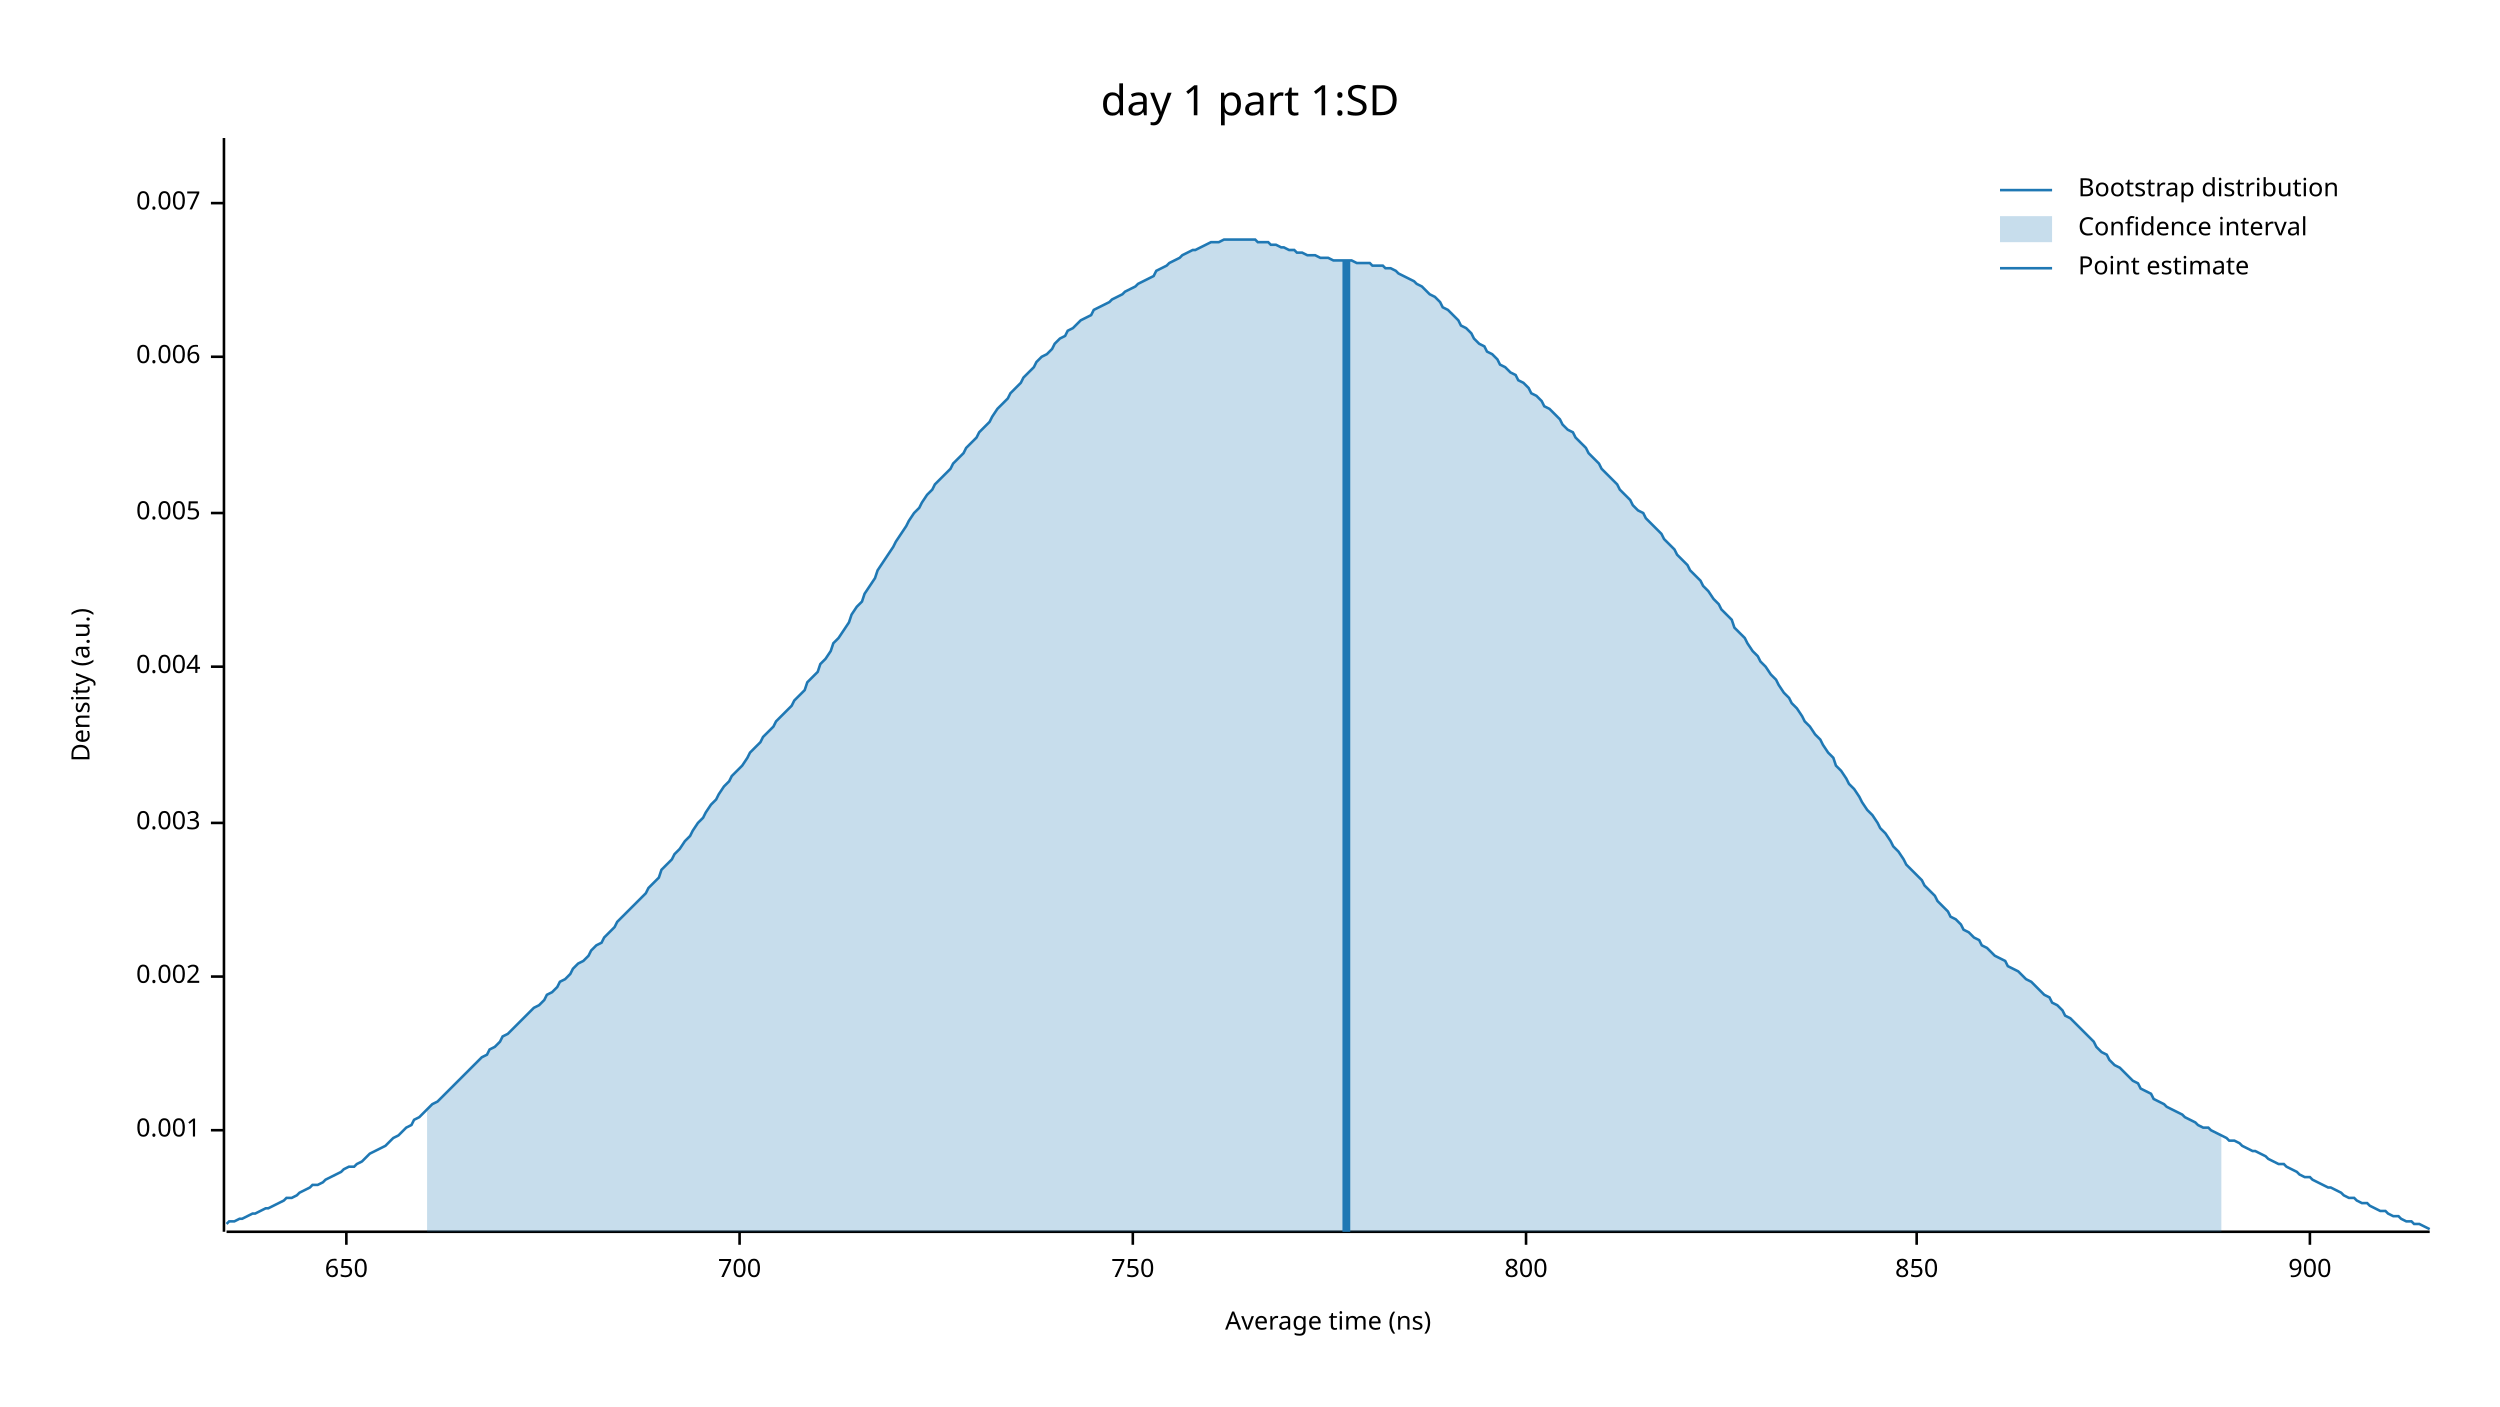
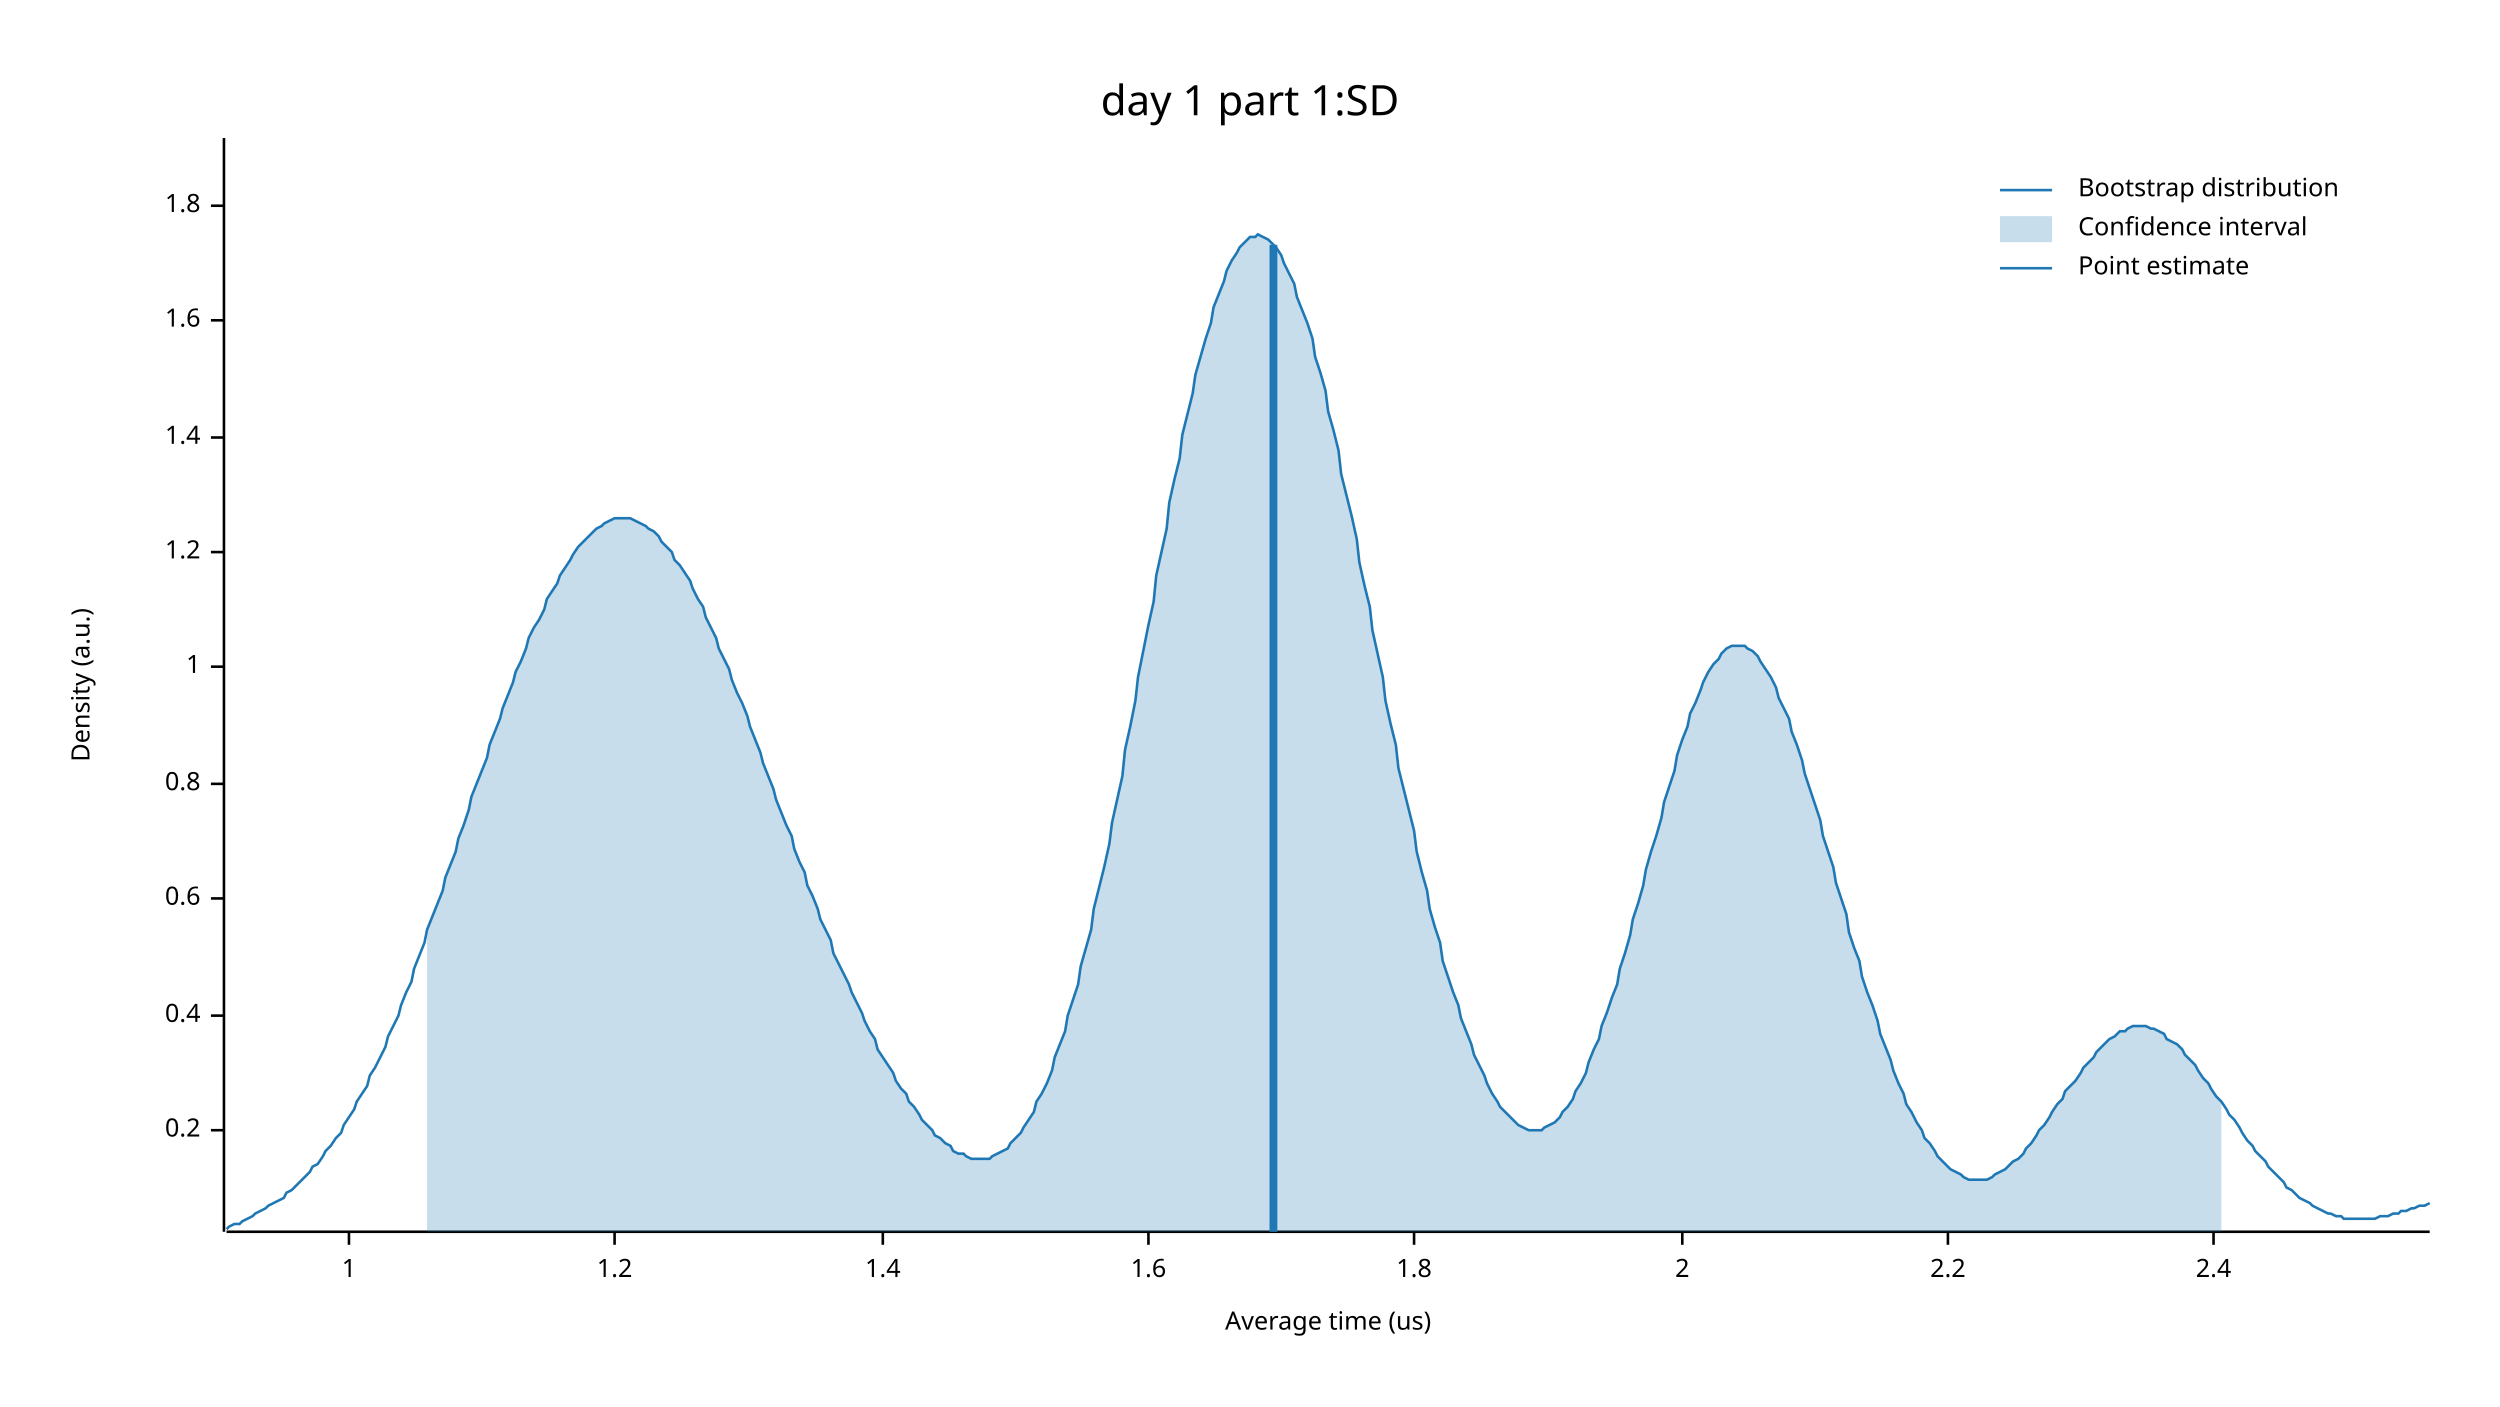
<svg xmlns="http://www.w3.org/2000/svg" width="960" height="540" viewBox="0 0 960 540">
  <text x="480" y="32" dy="0.76em" text-anchor="middle" font-family="sans-serif" font-size="16.129" opacity="1" fill="#000000">
day 1 part 1:SD
</text>
  <text x="27" y="263" dy="0.76em" text-anchor="middle" font-family="sans-serif" font-size="9.677" opacity="1" fill="#000000" transform="rotate(270, 27, 263)">
Density (a.u.)
</text>
  <text x="510" y="513" dy="-0.5ex" text-anchor="middle" font-family="sans-serif" font-size="9.677" opacity="1" fill="#000000">
- Average time (ns)
+ Average time (us)
</text>
  <polyline fill="none" opacity="1" stroke="#000000" stroke-width="1" points="86,53 86,473 " />
  <text x="77" y="434" dy="0.5ex" text-anchor="end" font-family="sans-serif" font-size="9.677" opacity="1" fill="#000000">
- 0.001
+ 0.2
</text>
  <polyline fill="none" opacity="1" stroke="#000000" stroke-width="1" points="81,434 86,434 " />
-   <text x="77" y="375" dy="0.5ex" text-anchor="end" font-family="sans-serif" font-size="9.677" opacity="1" fill="#000000">
- 0.002
+   <text x="77" y="390" dy="0.5ex" text-anchor="end" font-family="sans-serif" font-size="9.677" opacity="1" fill="#000000">
+ 0.4
</text>
-   <polyline fill="none" opacity="1" stroke="#000000" stroke-width="1" points="81,375 86,375 " />
-   <text x="77" y="316" dy="0.5ex" text-anchor="end" font-family="sans-serif" font-size="9.677" opacity="1" fill="#000000">
- 0.003
+   <polyline fill="none" opacity="1" stroke="#000000" stroke-width="1" points="81,390 86,390 " />
+   <text x="77" y="345" dy="0.5ex" text-anchor="end" font-family="sans-serif" font-size="9.677" opacity="1" fill="#000000">
+ 0.6
</text>
-   <polyline fill="none" opacity="1" stroke="#000000" stroke-width="1" points="81,316 86,316 " />
+   <polyline fill="none" opacity="1" stroke="#000000" stroke-width="1" points="81,345 86,345 " />
+   <text x="77" y="301" dy="0.5ex" text-anchor="end" font-family="sans-serif" font-size="9.677" opacity="1" fill="#000000">
+ 0.8
+ </text>
+   <polyline fill="none" opacity="1" stroke="#000000" stroke-width="1" points="81,301 86,301 " />
  <text x="77" y="256" dy="0.5ex" text-anchor="end" font-family="sans-serif" font-size="9.677" opacity="1" fill="#000000">
- 0.004
+ 1
</text>
  <polyline fill="none" opacity="1" stroke="#000000" stroke-width="1" points="81,256 86,256 " />
-   <text x="77" y="197" dy="0.5ex" text-anchor="end" font-family="sans-serif" font-size="9.677" opacity="1" fill="#000000">
- 0.005
+   <text x="77" y="212" dy="0.5ex" text-anchor="end" font-family="sans-serif" font-size="9.677" opacity="1" fill="#000000">
+ 1.2
</text>
-   <polyline fill="none" opacity="1" stroke="#000000" stroke-width="1" points="81,197 86,197 " />
-   <text x="77" y="137" dy="0.5ex" text-anchor="end" font-family="sans-serif" font-size="9.677" opacity="1" fill="#000000">
- 0.006
+   <polyline fill="none" opacity="1" stroke="#000000" stroke-width="1" points="81,212 86,212 " />
+   <text x="77" y="168" dy="0.5ex" text-anchor="end" font-family="sans-serif" font-size="9.677" opacity="1" fill="#000000">
+ 1.4
</text>
-   <polyline fill="none" opacity="1" stroke="#000000" stroke-width="1" points="81,137 86,137 " />
-   <text x="77" y="78" dy="0.5ex" text-anchor="end" font-family="sans-serif" font-size="9.677" opacity="1" fill="#000000">
- 0.007
+   <polyline fill="none" opacity="1" stroke="#000000" stroke-width="1" points="81,168 86,168 " />
+   <text x="77" y="123" dy="0.5ex" text-anchor="end" font-family="sans-serif" font-size="9.677" opacity="1" fill="#000000">
+ 1.6
</text>
-   <polyline fill="none" opacity="1" stroke="#000000" stroke-width="1" points="81,78 86,78 " />
+   <polyline fill="none" opacity="1" stroke="#000000" stroke-width="1" points="81,123 86,123 " />
+   <text x="77" y="79" dy="0.5ex" text-anchor="end" font-family="sans-serif" font-size="9.677" opacity="1" fill="#000000">
+ 1.8
+ </text>
+   <polyline fill="none" opacity="1" stroke="#000000" stroke-width="1" points="81,79 86,79 " />
  <polyline fill="none" opacity="1" stroke="#000000" stroke-width="1" points="87,473 933,473 " />
-   <text x="133" y="483" dy="0.76em" text-anchor="middle" font-family="sans-serif" font-size="9.677" opacity="1" fill="#000000">
- 650
+   <text x="134" y="483" dy="0.76em" text-anchor="middle" font-family="sans-serif" font-size="9.677" opacity="1" fill="#000000">
+ 1
</text>
-   <polyline fill="none" opacity="1" stroke="#000000" stroke-width="1" points="133,473 133,478 " />
-   <text x="284" y="483" dy="0.76em" text-anchor="middle" font-family="sans-serif" font-size="9.677" opacity="1" fill="#000000">
- 700
+   <polyline fill="none" opacity="1" stroke="#000000" stroke-width="1" points="134,473 134,478 " />
+   <text x="236" y="483" dy="0.76em" text-anchor="middle" font-family="sans-serif" font-size="9.677" opacity="1" fill="#000000">
+ 1.2
</text>
-   <polyline fill="none" opacity="1" stroke="#000000" stroke-width="1" points="284,473 284,478 " />
-   <text x="435" y="483" dy="0.76em" text-anchor="middle" font-family="sans-serif" font-size="9.677" opacity="1" fill="#000000">
- 750
+   <polyline fill="none" opacity="1" stroke="#000000" stroke-width="1" points="236,473 236,478 " />
+   <text x="339" y="483" dy="0.76em" text-anchor="middle" font-family="sans-serif" font-size="9.677" opacity="1" fill="#000000">
+ 1.4
</text>
-   <polyline fill="none" opacity="1" stroke="#000000" stroke-width="1" points="435,473 435,478 " />
-   <text x="586" y="483" dy="0.76em" text-anchor="middle" font-family="sans-serif" font-size="9.677" opacity="1" fill="#000000">
- 800
+   <polyline fill="none" opacity="1" stroke="#000000" stroke-width="1" points="339,473 339,478 " />
+   <text x="441" y="483" dy="0.76em" text-anchor="middle" font-family="sans-serif" font-size="9.677" opacity="1" fill="#000000">
+ 1.6
</text>
-   <polyline fill="none" opacity="1" stroke="#000000" stroke-width="1" points="586,473 586,478 " />
-   <text x="736" y="483" dy="0.76em" text-anchor="middle" font-family="sans-serif" font-size="9.677" opacity="1" fill="#000000">
- 850
+   <polyline fill="none" opacity="1" stroke="#000000" stroke-width="1" points="441,473 441,478 " />
+   <text x="543" y="483" dy="0.76em" text-anchor="middle" font-family="sans-serif" font-size="9.677" opacity="1" fill="#000000">
+ 1.8
</text>
-   <polyline fill="none" opacity="1" stroke="#000000" stroke-width="1" points="736,473 736,478 " />
-   <text x="887" y="483" dy="0.76em" text-anchor="middle" font-family="sans-serif" font-size="9.677" opacity="1" fill="#000000">
- 900
+   <polyline fill="none" opacity="1" stroke="#000000" stroke-width="1" points="543,473 543,478 " />
+   <text x="646" y="483" dy="0.76em" text-anchor="middle" font-family="sans-serif" font-size="9.677" opacity="1" fill="#000000">
+ 2
</text>
-   <polyline fill="none" opacity="1" stroke="#000000" stroke-width="1" points="887,473 887,478 " />
-   <polyline fill="none" opacity="1" stroke="#1F78B4" stroke-width="1" points="87,470 88,469 90,469 92,468 93,468 95,467 97,466 98,466 100,465 102,464 103,464 105,463 107,462 109,461 110,460 112,460 114,459 115,458 117,457 119,456 120,455 122,455 124,454 125,453 127,452 129,451 131,450 132,449 134,448 136,448 137,447 139,446 141,444 142,443 144,442 146,441 148,440 149,439 151,437 153,436 154,435 156,433 158,432 159,430 161,429 163,427 164,426 166,424 168,423 170,421 171,420 173,418 175,416 176,415 178,413 180,411 181,410 183,408 185,406 187,405 188,403 190,402 192,400 193,398 195,397 197,395 198,394 200,392 202,390 203,389 205,387 207,386 209,384 210,382 212,381 214,379 215,377 217,376 219,374 220,372 222,370 224,369 226,367 227,365 229,363 231,362 232,360 234,358 236,356 237,354 239,352 241,350 242,349 244,347 246,345 248,343 249,341 251,339 253,337 254,334 256,332 258,330 259,328 261,326 263,323 265,321 266,319 268,316 270,314 271,312 273,309 275,307 276,305 278,302 280,300 281,298 283,296 285,294 287,291 288,289 290,287 292,285 293,283 295,281 297,279 298,277 300,275 302,273 304,271 305,269 307,267 309,265 310,262 312,260 314,258 315,255 317,253 319,250 320,247 322,245 324,242 326,239 327,236 329,233 331,231 332,228 334,225 336,222 337,219 339,216 341,213 343,210 344,208 346,205 348,202 349,200 351,197 353,195 354,193 356,190 358,188 359,186 361,184 363,182 365,180 366,178 368,176 370,174 371,172 373,170 375,168 376,166 378,164 380,162 381,160 383,157 385,155 387,153 388,151 390,149 392,147 393,145 395,143 397,141 398,139 400,137 402,136 404,134 405,132 407,130 409,129 410,127 412,126 414,124 415,123 417,122 419,121 420,119 422,118 424,117 426,116 427,115 429,114 431,113 432,112 434,111 436,110 437,109 439,108 441,107 443,106 444,104 446,103 448,102 449,101 451,100 453,99 454,98 456,97 458,96 459,96 461,95 463,94 465,93 466,93 468,93 470,92 471,92 473,92 475,92 476,92 478,92 480,92 482,92 483,93 485,93 487,93 488,94 490,94 492,95 493,95 495,96 497,96 498,97 500,97 502,98 504,98 505,98 507,99 509,99 510,99 512,100 514,100 515,100 517,100 519,100 521,101 522,101 524,101 526,101 527,102 529,102 531,102 532,103 534,103 536,104 537,105 539,106 541,107 543,108 544,109 546,110 548,112 549,113 551,114 553,116 554,118 556,119 558,121 560,123 561,125 563,126 565,128 566,130 568,132 570,133 571,135 573,136 575,138 576,140 578,141 580,143 582,144 583,146 585,147 587,149 588,151 590,152 592,154 593,156 595,157 597,159 599,161 600,163 602,165 604,166 605,168 607,170 609,172 610,174 612,176 614,178 615,180 617,182 619,184 621,186 622,188 624,190 626,192 627,194 629,196 631,197 632,199 634,201 636,203 638,205 639,207 641,209 643,211 644,213 646,215 648,217 649,219 651,221 653,223 654,225 656,227 658,230 660,232 661,234 663,236 665,238 666,241 668,243 670,245 671,247 673,250 675,252 676,254 678,256 680,259 682,261 683,263 685,266 687,268 688,270 690,272 692,275 693,277 695,279 697,282 699,284 700,286 702,289 704,291 705,294 707,296 709,299 710,301 712,303 714,306 715,308 717,311 719,313 721,316 722,318 724,320 726,323 727,325 729,327 731,330 732,332 734,334 736,336 738,338 739,340 741,342 743,344 744,346 746,348 748,350 749,352 751,353 753,355 754,357 756,358 758,360 760,361 761,363 763,364 765,366 766,367 768,368 770,369 771,371 773,372 775,373 777,375 778,376 780,377 782,379 783,380 785,382 787,383 788,385 790,386 792,388 793,390 795,391 797,393 799,395 800,396 802,398 804,400 805,402 807,404 809,405 810,407 812,409 814,410 816,412 817,413 819,415 821,416 822,418 824,419 826,420 827,422 829,423 831,424 832,425 834,426 836,427 838,428 839,429 841,430 843,431 844,432 846,433 848,433 849,434 851,435 853,436 855,437 856,438 858,438 860,439 861,440 863,441 865,442 866,442 868,443 870,444 871,445 873,446 875,447 877,447 878,448 880,449 882,450 883,451 885,452 887,452 888,453 890,454 892,455 894,456 895,456 897,457 899,458 900,459 902,460 904,460 905,461 907,462 909,462 910,463 912,464 914,465 916,465 917,466 919,467 921,467 922,468 924,469 926,469 927,470 929,470 931,471 933,472 " />
-   <polygon opacity="0.25" fill="#1F78B4" points="164,426 166,424 168,423 170,421 171,420 173,418 175,416 176,415 178,413 180,411 181,410 183,408 185,406 187,405 188,403 190,402 192,400 193,398 195,397 197,395 198,394 200,392 202,390 203,389 205,387 207,386 209,384 210,382 212,381 214,379 215,377 217,376 219,374 220,372 222,370 224,369 226,367 227,365 229,363 231,362 232,360 234,358 236,356 237,354 239,352 241,350 242,349 244,347 246,345 248,343 249,341 251,339 253,337 254,334 256,332 258,330 259,328 261,326 263,323 265,321 266,319 268,316 270,314 271,312 273,309 275,307 276,305 278,302 280,300 281,298 283,296 285,294 287,291 288,289 290,287 292,285 293,283 295,281 297,279 298,277 300,275 302,273 304,271 305,269 307,267 309,265 310,262 312,260 314,258 315,255 317,253 319,250 320,247 322,245 324,242 326,239 327,236 329,233 331,231 332,228 334,225 336,222 337,219 339,216 341,213 343,210 344,208 346,205 348,202 349,200 351,197 353,195 354,193 356,190 358,188 359,186 361,184 363,182 365,180 366,178 368,176 370,174 371,172 373,170 375,168 376,166 378,164 380,162 381,160 383,157 385,155 387,153 388,151 390,149 392,147 393,145 395,143 397,141 398,139 400,137 402,136 404,134 405,132 407,130 409,129 410,127 412,126 414,124 415,123 417,122 419,121 420,119 422,118 424,117 426,116 427,115 429,114 431,113 432,112 434,111 436,110 437,109 439,108 441,107 443,106 444,104 446,103 448,102 449,101 451,100 453,99 454,98 456,97 458,96 459,96 461,95 463,94 465,93 466,93 468,93 470,92 471,92 473,92 475,92 476,92 478,92 480,92 482,92 483,93 485,93 487,93 488,94 490,94 492,95 493,95 495,96 497,96 498,97 500,97 502,98 504,98 505,98 507,99 509,99 510,99 512,100 514,100 515,100 517,100 519,100 521,101 522,101 524,101 526,101 527,102 529,102 531,102 532,103 534,103 536,104 537,105 539,106 541,107 543,108 544,109 546,110 548,112 549,113 551,114 553,116 554,118 556,119 558,121 560,123 561,125 563,126 565,128 566,130 568,132 570,133 571,135 573,136 575,138 576,140 578,141 580,143 582,144 583,146 585,147 587,149 588,151 590,152 592,154 593,156 595,157 597,159 599,161 600,163 602,165 604,166 605,168 607,170 609,172 610,174 612,176 614,178 615,180 617,182 619,184 621,186 622,188 624,190 626,192 627,194 629,196 631,197 632,199 634,201 636,203 638,205 639,207 641,209 643,211 644,213 646,215 648,217 649,219 651,221 653,223 654,225 656,227 658,230 660,232 661,234 663,236 665,238 666,241 668,243 670,245 671,247 673,250 675,252 676,254 678,256 680,259 682,261 683,263 685,266 687,268 688,270 690,272 692,275 693,277 695,279 697,282 699,284 700,286 702,289 704,291 705,294 707,296 709,299 710,301 712,303 714,306 715,308 717,311 719,313 721,316 722,318 724,320 726,323 727,325 729,327 731,330 732,332 734,334 736,336 738,338 739,340 741,342 743,344 744,346 746,348 748,350 749,352 751,353 753,355 754,357 756,358 758,360 760,361 761,363 763,364 765,366 766,367 768,368 770,369 771,371 773,372 775,373 777,375 778,376 780,377 782,379 783,380 785,382 787,383 788,385 790,386 792,388 793,390 795,391 797,393 799,395 800,396 802,398 804,400 805,402 807,404 809,405 810,407 812,409 814,410 816,412 817,413 819,415 821,416 822,418 824,419 826,420 827,422 829,423 831,424 832,425 834,426 836,427 838,428 839,429 841,430 843,431 844,432 846,433 848,433 849,434 851,435 853,436 853,473 164,473 " />
-   <polyline fill="none" opacity="1" stroke="#1F78B4" stroke-width="3" points="517,473 517,100 " />
+   <polyline fill="none" opacity="1" stroke="#000000" stroke-width="1" points="646,473 646,478 " />
+   <text x="748" y="483" dy="0.76em" text-anchor="middle" font-family="sans-serif" font-size="9.677" opacity="1" fill="#000000">
+ 2.2
+ </text>
+   <polyline fill="none" opacity="1" stroke="#000000" stroke-width="1" points="748,473 748,478 " />
+   <text x="850" y="483" dy="0.76em" text-anchor="middle" font-family="sans-serif" font-size="9.677" opacity="1" fill="#000000">
+ 2.4
+ </text>
+   <polyline fill="none" opacity="1" stroke="#000000" stroke-width="1" points="850,473 850,478 " />
+   <polyline fill="none" opacity="1" stroke="#1F78B4" stroke-width="1" points="87,472 88,471 90,470 92,470 93,469 95,468 97,467 98,466 100,465 102,464 103,463 105,462 107,461 109,460 110,458 112,457 114,455 115,454 117,452 119,450 120,448 122,447 124,444 125,442 127,440 129,437 131,435 132,432 134,429 136,426 137,423 139,420 141,417 142,413 144,410 146,406 148,402 149,398 151,394 153,390 154,386 156,381 158,377 159,372 161,367 163,362 164,357 166,352 168,347 170,342 171,337 173,332 175,327 176,322 178,317 180,311 181,306 183,301 185,296 187,291 188,286 190,281 192,276 193,272 195,267 197,262 198,258 200,254 202,249 203,245 205,241 207,238 209,234 210,230 212,227 214,224 215,221 217,218 219,215 220,213 222,210 224,208 226,206 227,205 229,203 231,202 232,201 234,200 236,199 237,199 239,199 241,199 242,199 244,200 246,201 248,202 249,203 251,204 253,206 254,208 256,210 258,212 259,215 261,217 263,220 265,223 266,226 268,230 270,233 271,237 273,241 275,245 276,249 278,253 280,257 281,261 283,266 285,270 287,275 288,279 290,284 292,289 293,293 295,298 297,303 298,307 300,312 302,317 304,321 305,326 307,331 309,335 310,340 312,344 314,349 315,353 317,357 319,361 320,366 322,370 324,374 326,378 327,381 329,385 331,389 332,392 334,396 336,399 337,403 339,406 341,409 343,412 344,415 346,418 348,420 349,423 351,425 353,428 354,430 356,432 358,434 359,436 361,437 363,439 365,440 366,442 368,443 370,443 371,444 373,445 375,445 376,445 378,445 380,445 381,444 383,443 385,442 387,441 388,439 390,437 392,435 393,433 395,430 397,427 398,423 400,420 402,416 404,411 405,406 407,401 409,396 410,390 412,384 414,378 415,371 417,364 419,357 420,349 422,341 424,333 426,324 427,316 429,307 431,298 432,288 434,279 436,269 437,260 439,250 441,240 443,231 444,221 446,212 448,203 449,193 451,184 453,176 454,167 456,159 458,151 459,144 461,137 463,130 465,124 466,118 468,113 470,108 471,104 473,100 475,97 476,95 478,93 480,91 482,91 483,90 485,91 487,92 488,93 490,95 492,98 493,101 495,105 497,109 498,114 500,119 502,124 504,130 505,137 507,143 509,150 510,158 512,165 514,173 515,182 517,190 519,198 521,207 522,216 524,225 526,233 527,242 529,251 531,260 532,269 534,278 536,286 537,295 539,303 541,311 543,319 544,327 546,335 548,342 549,349 551,356 553,362 554,369 556,375 558,381 560,386 561,391 563,396 565,401 566,405 568,409 570,413 571,416 573,420 575,423 576,425 578,427 580,429 582,431 583,432 585,433 587,434 588,434 590,434 592,434 593,433 595,432 597,431 599,429 600,427 602,425 604,422 605,419 607,416 609,412 610,408 612,403 614,399 615,394 617,389 619,383 621,378 622,372 624,366 626,359 627,353 629,347 631,340 632,334 634,327 636,321 638,314 639,308 641,302 643,296 644,290 646,284 648,279 649,274 651,270 653,265 654,262 656,258 658,255 660,253 661,251 663,249 665,248 666,248 668,248 670,248 671,249 673,250 675,252 676,254 678,257 680,260 682,264 683,268 685,272 687,276 688,281 690,286 692,292 693,297 695,303 697,309 699,315 700,321 702,327 704,333 705,339 707,345 709,351 710,358 712,364 714,369 715,375 717,381 719,386 721,392 722,397 724,402 726,407 727,411 729,416 731,420 732,424 734,427 736,431 738,434 739,437 741,439 743,442 744,444 746,446 748,448 749,449 751,450 753,451 754,452 756,453 758,453 760,453 761,453 763,453 765,452 766,451 768,450 770,449 771,448 773,446 775,445 777,443 778,441 780,439 782,436 783,434 785,432 787,429 788,427 790,424 792,422 793,419 795,417 797,415 799,412 800,410 802,408 804,406 805,404 807,402 809,400 810,399 812,398 814,396 816,396 817,395 819,394 821,394 822,394 824,394 826,395 827,395 829,396 831,397 832,399 834,400 836,401 838,403 839,405 841,407 843,409 844,411 846,414 848,416 849,418 851,421 853,423 855,426 856,428 858,430 860,433 861,435 863,438 865,440 866,442 868,444 870,446 871,448 873,450 875,452 877,454 878,456 880,457 882,459 883,460 885,461 887,462 888,463 890,464 892,465 894,466 895,466 897,467 899,467 900,468 902,468 904,468 905,468 907,468 909,468 910,468 912,468 914,467 916,467 917,467 919,466 921,466 922,465 924,465 926,464 927,464 929,463 931,463 933,462 " />
+   <polygon opacity="0.25" fill="#1F78B4" points="164,357 166,352 168,347 170,342 171,337 173,332 175,327 176,322 178,317 180,311 181,306 183,301 185,296 187,291 188,286 190,281 192,276 193,272 195,267 197,262 198,258 200,254 202,249 203,245 205,241 207,238 209,234 210,230 212,227 214,224 215,221 217,218 219,215 220,213 222,210 224,208 226,206 227,205 229,203 231,202 232,201 234,200 236,199 237,199 239,199 241,199 242,199 244,200 246,201 248,202 249,203 251,204 253,206 254,208 256,210 258,212 259,215 261,217 263,220 265,223 266,226 268,230 270,233 271,237 273,241 275,245 276,249 278,253 280,257 281,261 283,266 285,270 287,275 288,279 290,284 292,289 293,293 295,298 297,303 298,307 300,312 302,317 304,321 305,326 307,331 309,335 310,340 312,344 314,349 315,353 317,357 319,361 320,366 322,370 324,374 326,378 327,381 329,385 331,389 332,392 334,396 336,399 337,403 339,406 341,409 343,412 344,415 346,418 348,420 349,423 351,425 353,428 354,430 356,432 358,434 359,436 361,437 363,439 365,440 366,442 368,443 370,443 371,444 373,445 375,445 376,445 378,445 380,445 381,444 383,443 385,442 387,441 388,439 390,437 392,435 393,433 395,430 397,427 398,423 400,420 402,416 404,411 405,406 407,401 409,396 410,390 412,384 414,378 415,371 417,364 419,357 420,349 422,341 424,333 426,324 427,316 429,307 431,298 432,288 434,279 436,269 437,260 439,250 441,240 443,231 444,221 446,212 448,203 449,193 451,184 453,176 454,167 456,159 458,151 459,144 461,137 463,130 465,124 466,118 468,113 470,108 471,104 473,100 475,97 476,95 478,93 480,91 482,91 483,90 485,91 487,92 488,93 490,95 492,98 493,101 495,105 497,109 498,114 500,119 502,124 504,130 505,137 507,143 509,150 510,158 512,165 514,173 515,182 517,190 519,198 521,207 522,216 524,225 526,233 527,242 529,251 531,260 532,269 534,278 536,286 537,295 539,303 541,311 543,319 544,327 546,335 548,342 549,349 551,356 553,362 554,369 556,375 558,381 560,386 561,391 563,396 565,401 566,405 568,409 570,413 571,416 573,420 575,423 576,425 578,427 580,429 582,431 583,432 585,433 587,434 588,434 590,434 592,434 593,433 595,432 597,431 599,429 600,427 602,425 604,422 605,419 607,416 609,412 610,408 612,403 614,399 615,394 617,389 619,383 621,378 622,372 624,366 626,359 627,353 629,347 631,340 632,334 634,327 636,321 638,314 639,308 641,302 643,296 644,290 646,284 648,279 649,274 651,270 653,265 654,262 656,258 658,255 660,253 661,251 663,249 665,248 666,248 668,248 670,248 671,249 673,250 675,252 676,254 678,257 680,260 682,264 683,268 685,272 687,276 688,281 690,286 692,292 693,297 695,303 697,309 699,315 700,321 702,327 704,333 705,339 707,345 709,351 710,358 712,364 714,369 715,375 717,381 719,386 721,392 722,397 724,402 726,407 727,411 729,416 731,420 732,424 734,427 736,431 738,434 739,437 741,439 743,442 744,444 746,446 748,448 749,449 751,450 753,451 754,452 756,453 758,453 760,453 761,453 763,453 765,452 766,451 768,450 770,449 771,448 773,446 775,445 777,443 778,441 780,439 782,436 783,434 785,432 787,429 788,427 790,424 792,422 793,419 795,417 797,415 799,412 800,410 802,408 804,406 805,404 807,402 809,400 810,399 812,398 814,396 816,396 817,395 819,394 821,394 822,394 824,394 826,395 827,395 829,396 831,397 832,399 834,400 836,401 838,403 839,405 841,407 843,409 844,411 846,414 848,416 849,418 851,421 853,423 853,473 164,473 " />
+   <polyline fill="none" opacity="1" stroke="#1F78B4" stroke-width="3" points="489,473 489,94 " />
  <text x="798" y="68" dy="0.76em" text-anchor="start" font-family="sans-serif" font-size="9.677" opacity="1" fill="#000000">
Bootstrap distribution
</text>
  <text x="798" y="83" dy="0.76em" text-anchor="start" font-family="sans-serif" font-size="9.677" opacity="1" fill="#000000">
Confidence interval
</text>
  <text x="798" y="98" dy="0.76em" text-anchor="start" font-family="sans-serif" font-size="9.677" opacity="1" fill="#000000">
Point estimate
</text>
  <polyline fill="none" opacity="1" stroke="#1F78B4" stroke-width="1" points="768,73 788,73 " />
  <rect x="768" y="83" width="20" height="10" opacity="0.25" fill="#1F78B4" stroke="none" />
  <polyline fill="none" opacity="1" stroke="#1F78B4" stroke-width="1" points="768,103 788,103 " />
</svg>
